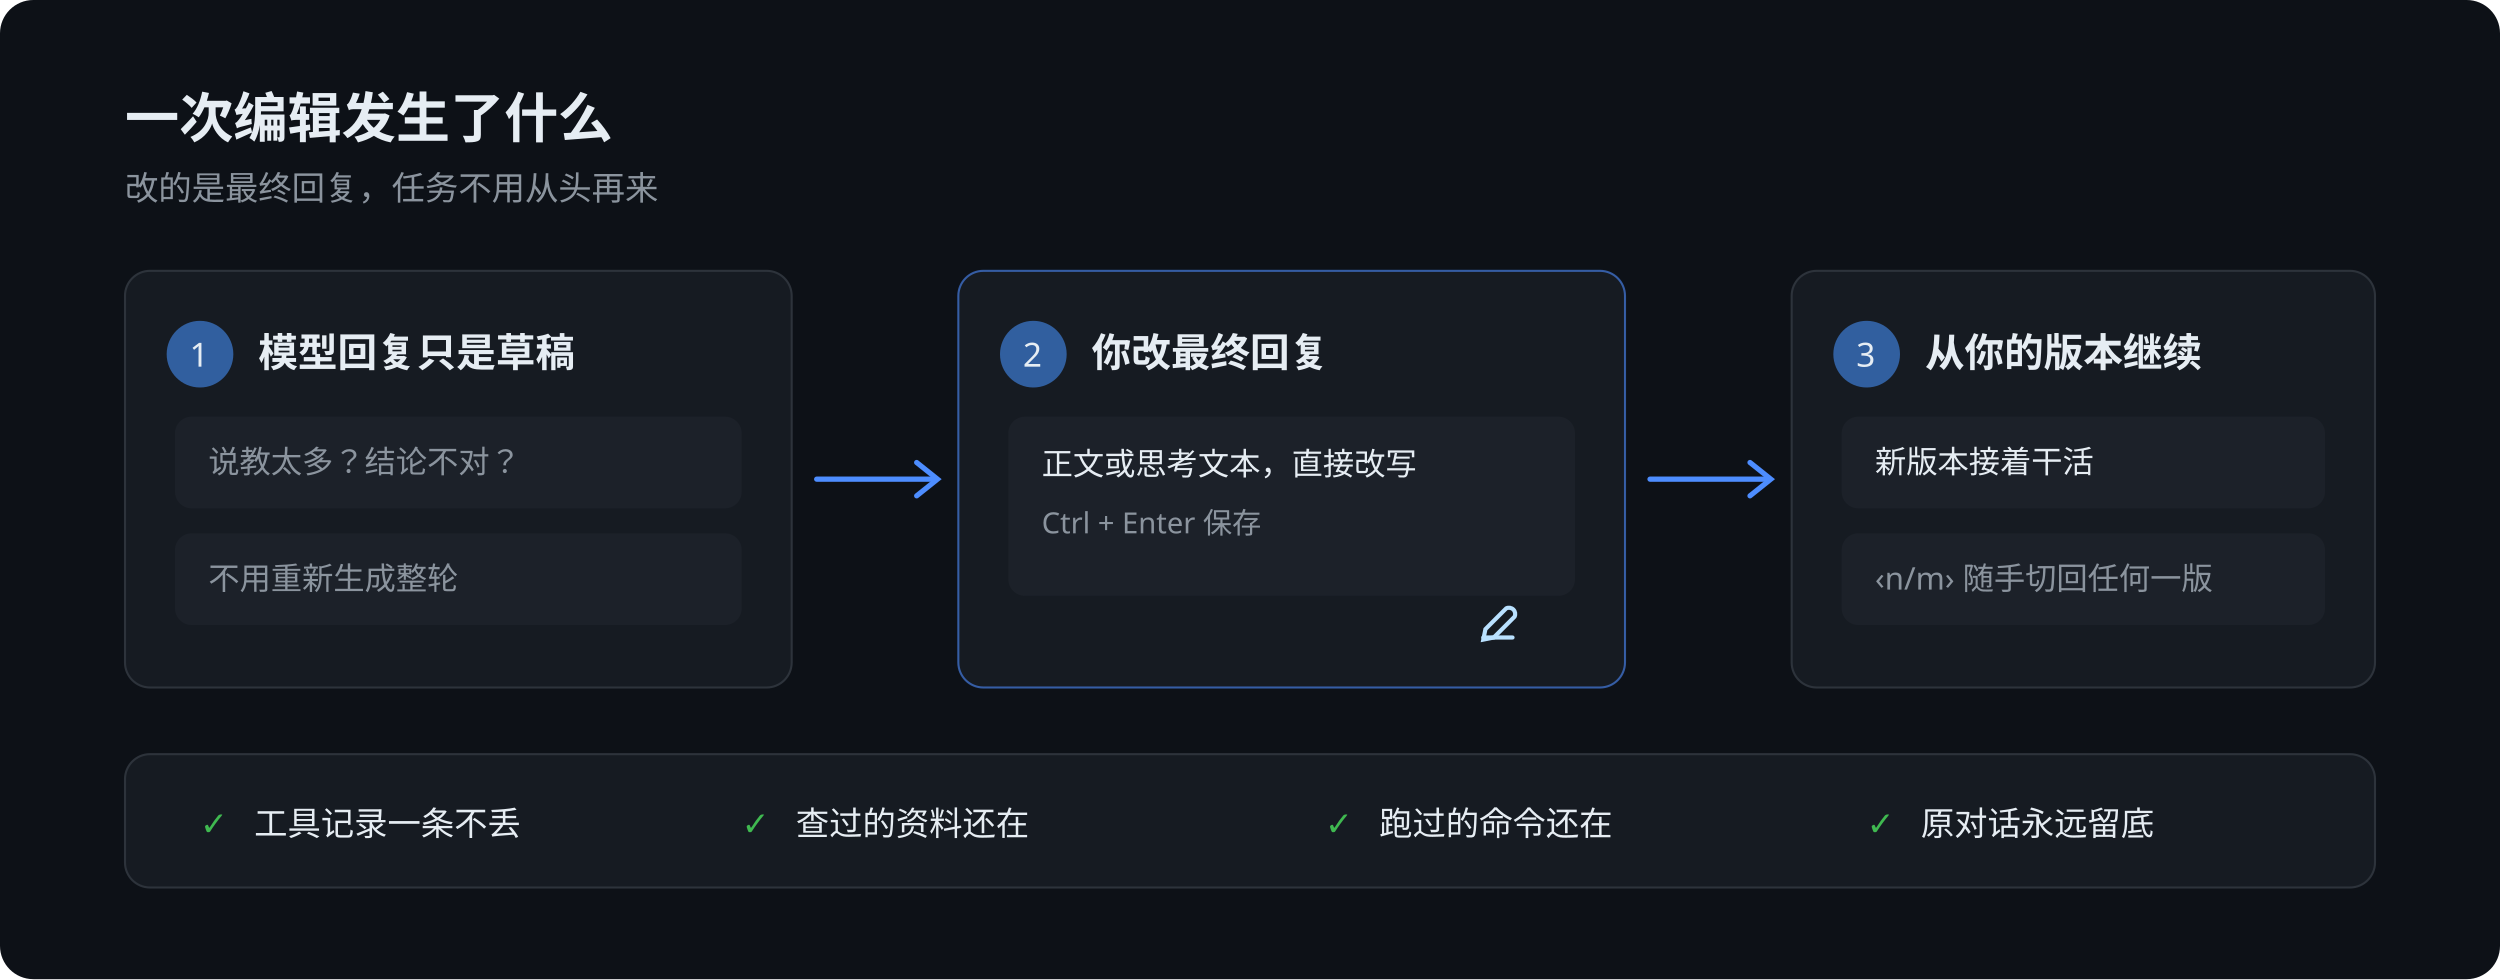
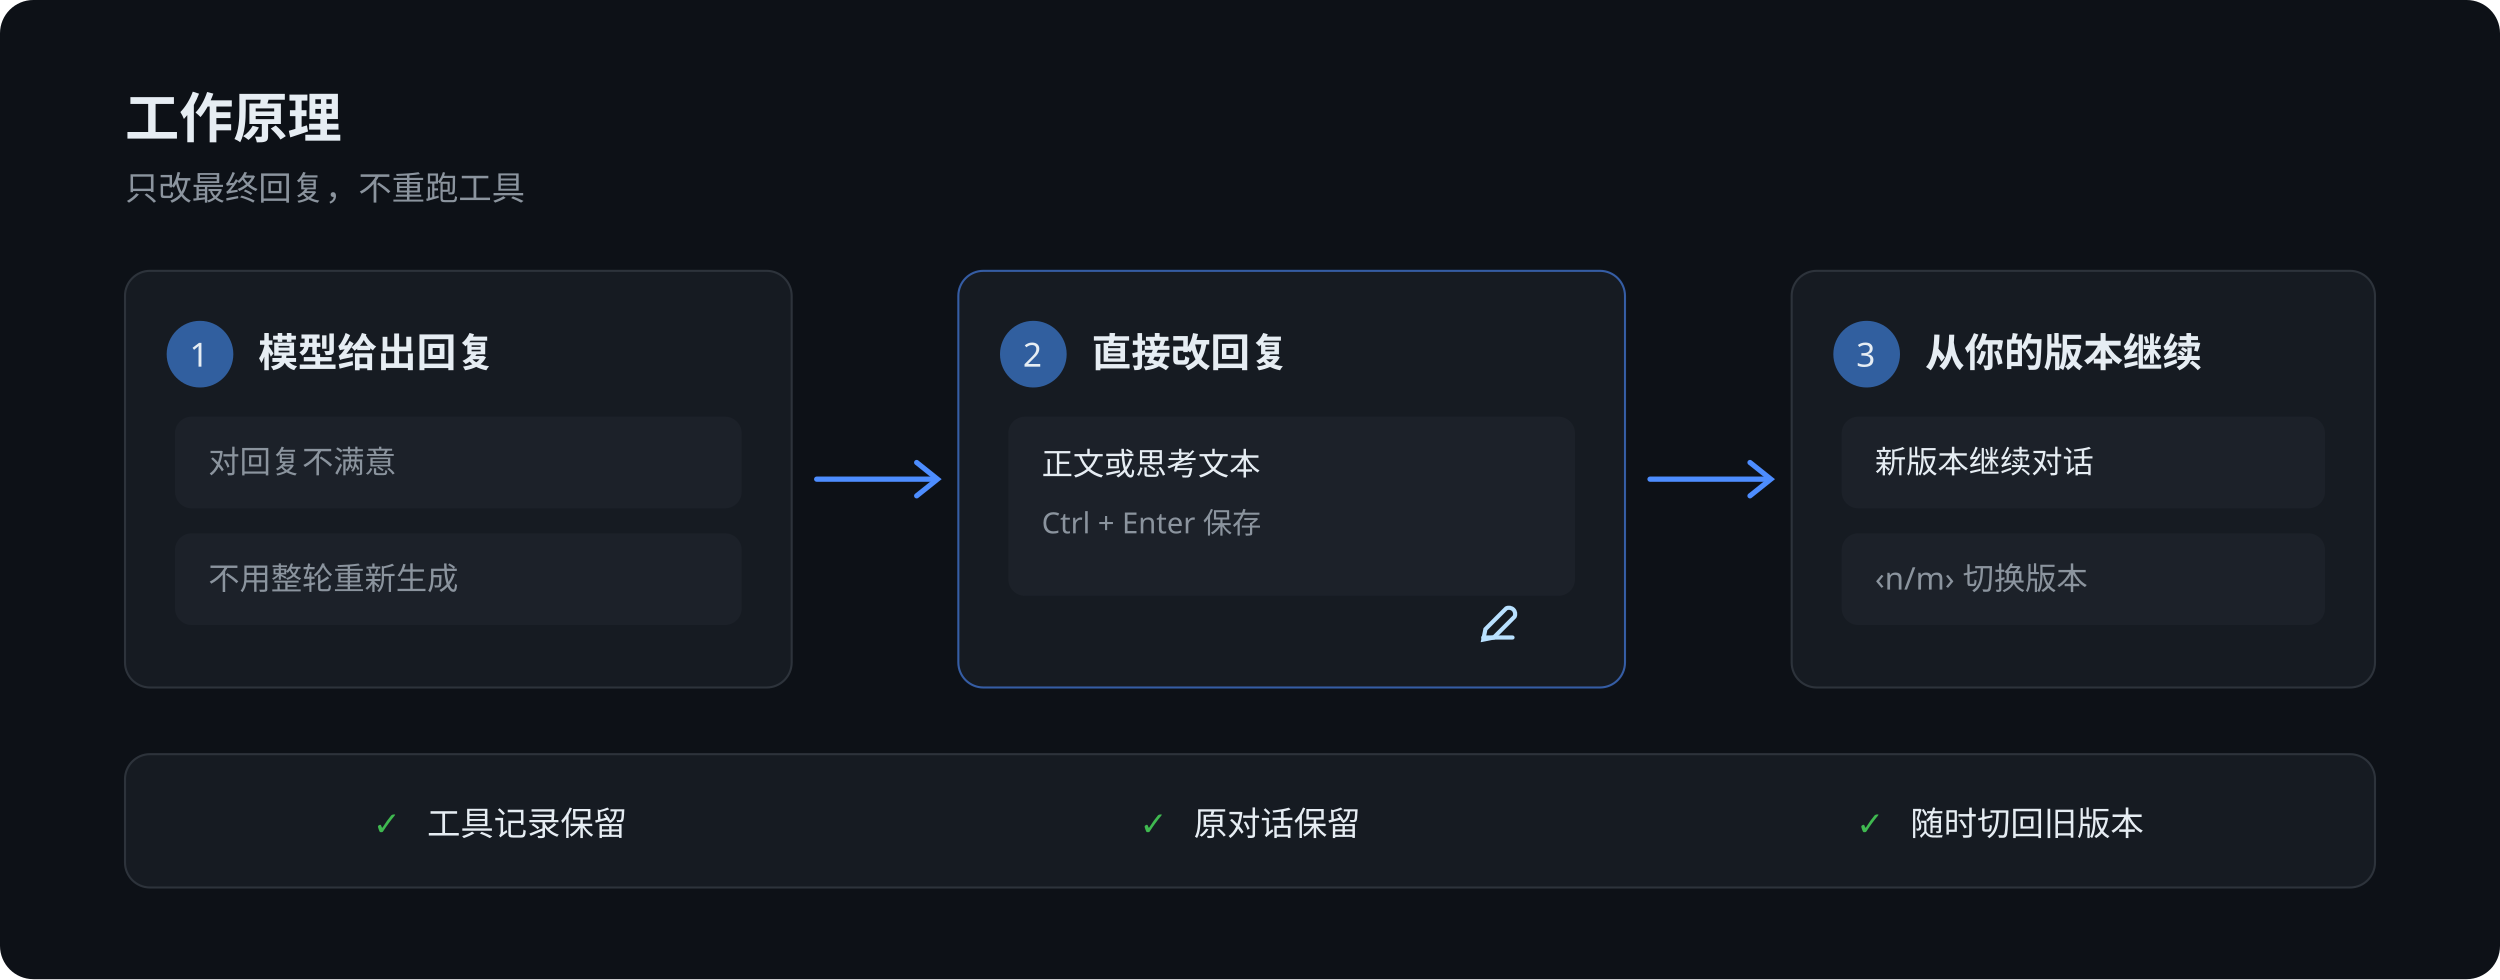
<svg xmlns="http://www.w3.org/2000/svg" width="1200" height="470" viewBox="0 0 1200 470" font-family="'Segoe UI','Microsoft YaHei','PingFang SC',sans-serif">
  <rect width="1200" height="470" rx="16" fill="#0d1117" />
-   <text x="60" y="66" fill="#e6edf3" font-size="26" font-weight="600">一次编辑发生了什么</text>
-   <text x="60" y="96" fill="#8b949e" font-size="16">改的是最终回复，任务不用从头再来</text>
+   <text x="60" y="66" fill="#e6edf3" font-size="26" font-weight="600">工作原理</text>
+   <text x="60" y="96" fill="#8b949e" font-size="16">只改最终回复，不重跑工具</text>
  <g transform="translate(60,130)">
    <rect width="320" height="200" rx="12" fill="#161b22" stroke="#2d333b" />
    <circle cx="36" cy="40" r="16" fill="#315f9f" />
    <text x="31" y="46" fill="#e6edf3" font-size="16">1</text>
-     <text x="64" y="46" fill="#e6edf3" font-size="19" font-weight="600">模型回复只是草稿</text>
+     <text x="64" y="46" fill="#e6edf3" font-size="19" font-weight="600">模型给出回复</text>
    <rect x="24" y="70" width="272" height="44" rx="8" fill="#1c2129" />
-     <text x="40" y="97" fill="#8b949e" font-size="15">说教太多？结论不对？</text>
+     <text x="40" y="97" fill="#8b949e" font-size="15">对回复不满意</text>
    <rect x="24" y="126" width="272" height="44" rx="8" fill="#1c2129" />
-     <text x="40" y="153" fill="#8b949e" font-size="15">不用重新生成整轮</text>
+     <text x="40" y="153" fill="#8b949e" font-size="15">不用整轮重新生成</text>
  </g>
  <g stroke="#4d8dff" stroke-width="2.5" fill="none" stroke-linecap="round">
    <path d="M392 230h56" />
    <path d="M440 222l10 8-10 8" />
  </g>
  <g transform="translate(460,130)">
    <rect width="320" height="200" rx="12" fill="#161b22" stroke="#4d8dff" stroke-opacity="0.6" />
    <circle cx="36" cy="40" r="16" fill="#315f9f" />
    <text x="31" y="46" fill="#e6edf3" font-size="16">2</text>
-     <text x="64" y="46" fill="#e6edf3" font-size="19" font-weight="600">你改最终回复</text>
+     <text x="64" y="46" fill="#e6edf3" font-size="19" font-weight="600">直接改回复</text>
    <rect x="24" y="70" width="272" height="86" rx="8" fill="#1c2129" />
-     <text x="40" y="98" fill="#e6edf3" font-size="15">正文或思考文本，直接改写</text>
+     <text x="40" y="98" fill="#e6edf3" font-size="15">正文或思考文本</text>
    <text x="40" y="126" fill="#8b949e" font-size="14">Ctrl + Enter 保存</text>
    <g transform="translate(252,160)" stroke="#b9e1ff" stroke-width="2" fill="none" stroke-linecap="round">
      <path d="M0 16h14" />
      <path d="M11 2a3 3 0 0 1 4 4L5 16l-5 1 1-5z" />
    </g>
  </g>
  <g stroke="#4d8dff" stroke-width="2.5" fill="none" stroke-linecap="round">
    <path d="M792 230h56" />
    <path d="M840 222l10 8-10 8" />
  </g>
  <g transform="translate(860,130)">
    <rect width="280" height="200" rx="12" fill="#161b22" stroke="#2d333b" />
    <circle cx="36" cy="40" r="16" fill="#315f9f" />
    <text x="31" y="46" fill="#e6edf3" font-size="16">3</text>
    <text x="64" y="46" fill="#e6edf3" font-size="19" font-weight="600">从你的版本继续</text>
    <rect x="24" y="70" width="232" height="44" rx="8" fill="#1c2129" />
-     <text x="40" y="97" fill="#e6edf3" font-size="15">新版本接着干活</text>
+     <text x="40" y="97" fill="#e6edf3" font-size="15">新版本继续对话</text>
    <rect x="24" y="126" width="232" height="44" rx="8" fill="#1c2129" />
-     <text x="40" y="153" fill="#8b949e" font-size="15">‹n/m› 随手切回任何一版</text>
+     <text x="40" y="153" fill="#8b949e" font-size="15">‹n/m› 切换版本</text>
  </g>
  <g transform="translate(60,362)">
    <rect width="1080" height="64" rx="12" fill="#161b22" stroke="#2d333b" />
    <g fill="#3fb950" font-size="16">
-       <text x="36" y="39">✓</text>
-       <text x="296" y="39">✓</text>
-       <text x="576" y="39">✓</text>
-       <text x="836" y="39">✓</text>
+       <text x="119" y="39">✓</text>
+       <text x="487" y="39">✓</text>
+       <text x="831" y="39">✓</text>
    </g>
    <g fill="#e6edf3" font-size="16">
-       <text x="62" y="39">工具记录一条不丢</text>
-       <text x="322" y="39">查过的资料还在</text>
-       <text x="602" y="39">跑过的命令还在</text>
-       <text x="862" y="39">原对话永远留底</text>
+       <text x="145" y="39">工具记录保留</text>
+       <text x="513" y="39">原对话保留</text>
+       <text x="857" y="39">随时切回旧版本</text>
    </g>
  </g>
</svg>
